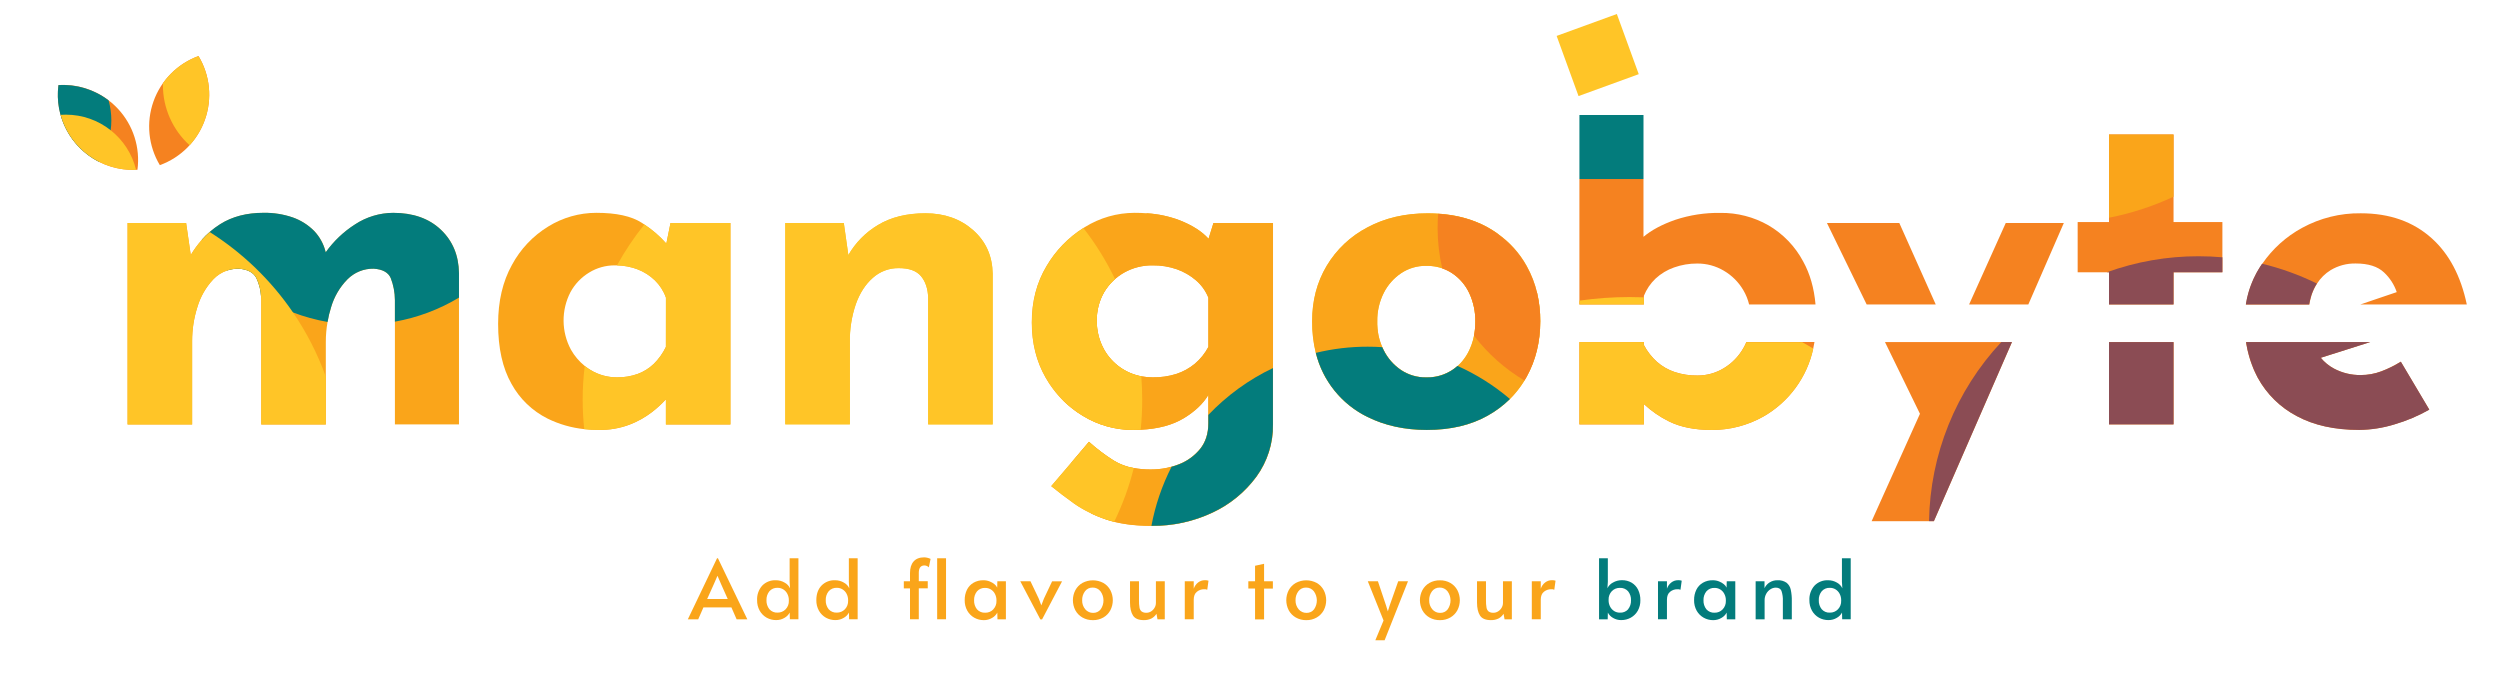
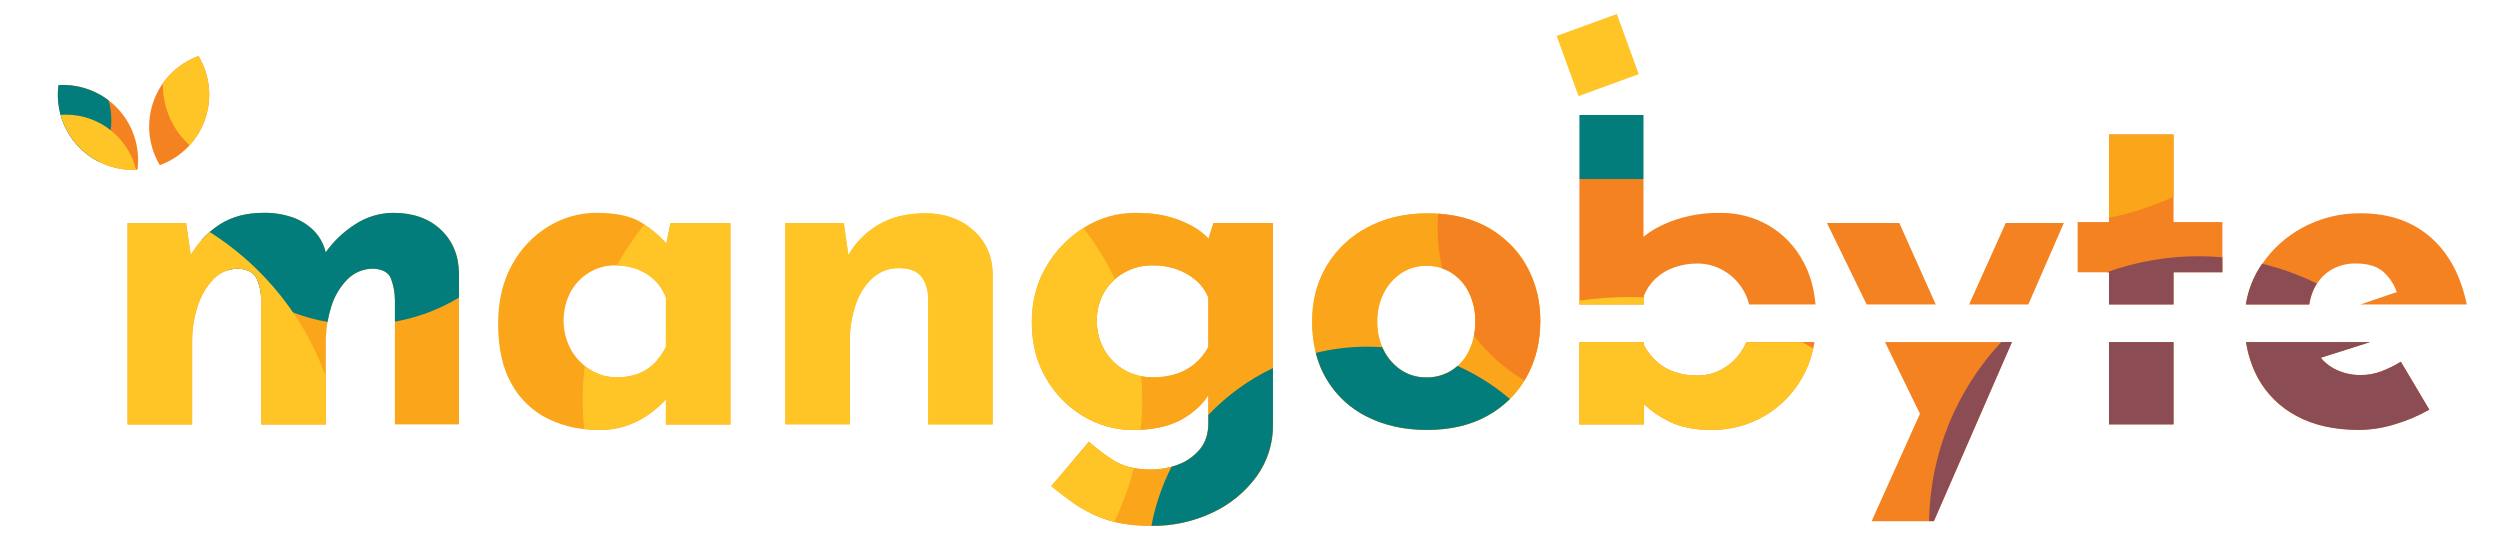
- <svg xmlns="http://www.w3.org/2000/svg" viewBox="0 560 1616.59 440">
+ <svg xmlns="http://www.w3.org/2000/svg" viewBox="0 560 1616.59 350">
  <defs>
    <style>.cls-1{fill:#faa51a;}.cls-2{fill:#037c7c;}.cls-3,.cls-4{fill:#ffc527;}.cls-3{isolation:isolate;}.cls-5{fill:#f58220;}.cls-6{fill:#8b4c54;}</style>
  </defs>
  <g id="Artwork">
    <path class="cls-1" d="M296.79,736.67v97.75H255.36V754a39.65,39.65,0,0,0-2.68-14.15q-2.38-5.52-11-6.11a23.3,23.3,0,0,0-17.13,7,42.94,42.94,0,0,0-10.44,17.88,68.91,68.91,0,0,0-2.3,9.56,73.11,73.11,0,0,0-1.12,13v53.34H168.93V754c0-.71-.06-1.41-.12-2.1a31.73,31.73,0,0,0-3-12.05q-2.84-5.52-11.47-6.11a23.38,23.38,0,0,0-7.38,1.13,22,22,0,0,0-9.16,5.87,44.92,44.92,0,0,0-10.14,17.73,71.91,71.91,0,0,0-3.42,22.06v53.94H82.5V704.18h37.85l3,20.71a66.23,66.23,0,0,1,7.2-9.85,55.61,55.61,0,0,1,5.05-5,54.86,54.86,0,0,1,6.86-5.09q11.63-7.32,28-7.31a55.47,55.47,0,0,1,18.93,3,36.61,36.61,0,0,1,13.86,8.8,30.21,30.21,0,0,1,7.4,13.74,68.49,68.49,0,0,1,19-18.07,45.34,45.34,0,0,1,24.59-7.45q19.36,0,30.85,10.88T296.79,736.67Z" />
    <path class="cls-2" d="M296.79,736.67v15.78A122.38,122.38,0,0,1,255.36,768V754a39.65,39.65,0,0,0-2.68-14.15q-2.38-5.52-11-6.11a23.3,23.3,0,0,0-17.13,7,42.94,42.94,0,0,0-10.44,17.88,68.91,68.91,0,0,0-2.3,9.56,122.14,122.14,0,0,1-43-16.28,31.73,31.73,0,0,0-3-12.05q-2.84-5.52-11.47-6.11a23.38,23.38,0,0,0-7.38,1.13A123.33,123.33,0,0,1,130.5,715a55.61,55.61,0,0,1,5.05-5,54.86,54.86,0,0,1,6.86-5.09q11.63-7.32,28-7.31a55.47,55.47,0,0,1,18.93,3,36.61,36.61,0,0,1,13.86,8.8,30.21,30.21,0,0,1,7.4,13.74,68.49,68.49,0,0,1,19-18.07,45.34,45.34,0,0,1,24.59-7.45q19.36,0,30.85,10.88T296.79,736.67Z" />
    <path class="cls-3" d="M210.66,803.52v30.9H168.93V754c0-.71-.06-1.41-.12-2.1a31.73,31.73,0,0,0-3-12.05q-2.84-5.52-11.47-6.11a23.38,23.38,0,0,0-7.38,1.13,22,22,0,0,0-9.16,5.87,44.92,44.92,0,0,0-10.14,17.73,71.91,71.91,0,0,0-3.42,22.06v53.94H82.5V704.18h37.85l3,20.71a66.23,66.23,0,0,1,7.2-9.85,55.61,55.61,0,0,1,5.05-5,184.8,184.8,0,0,1,53.87,52A183.88,183.88,0,0,1,210.66,803.52Z" />
    <path class="cls-1" d="M433.58,704.18l-2.7,13.31a72.53,72.53,0,0,0-14.22-12.33c-.55-.38-1.13-.76-1.71-1.13q-10-6.42-29.36-6.41a59.16,59.16,0,0,0-31,8.8,65.25,65.25,0,0,0-23.55,24.88q-8.94,16.1-8.94,38.15,0,23.53,8.64,38.75a54.35,54.35,0,0,0,23.4,22.5,70.1,70.1,0,0,0,23.63,6.79,81,81,0,0,0,9.3.51,53.72,53.72,0,0,0,20.12-3.43,57.36,57.36,0,0,0,14.31-8,68.82,68.82,0,0,0,8.79-8c.1-.12.21-.22.3-.34v16.28h41.72V704.18Zm-3,80.17a39.3,39.3,0,0,1-7.75,10.88,30,30,0,0,1-10.44,6.56A37.87,37.87,0,0,1,399,804a32.64,32.64,0,0,1-17.13-4.76,35.42,35.42,0,0,1-3.76-2.61,36.61,36.61,0,0,1-8.91-10.51,39.86,39.86,0,0,1-.3-37.25A33.58,33.58,0,0,1,381,736.22a31.27,31.27,0,0,1,16.54-4.62c.48,0,1,0,1.43,0a39.5,39.5,0,0,1,13.18,2.5,33,33,0,0,1,11.32,7.16,29.06,29.06,0,0,1,7.16,11.17Z" />
    <path class="cls-4" d="M641.91,737v97.45H600.18v-82q-.28-8.64-4.62-13.86t-14.45-5.21a24.54,24.54,0,0,0-16.69,6.26q-7.15,6.26-11,17a72.67,72.67,0,0,0-3.87,24.73v53H507.79V704.18h37.85l2.94,20.76a53.56,53.56,0,0,1,19.12-19.42q12.51-7.59,30.69-7.6,18.5,0,30.85,10.88T641.91,737Z" />
    <path class="cls-1" d="M784.67,704.18l-3.19,10.21q-6.26-7-18.42-11.85a72.14,72.14,0,0,0-21.4-4.62c-2.56-.21-5.22-.3-8-.3a61.1,61.1,0,0,0-32.19,9.24c-.32.21-.65.41-1,.61a72.46,72.46,0,0,0-23.75,24.58q-9.56,15.93-9.54,36.51,0,20,8.94,35.61,1,1.68,2,3.27l.55.85c.42.64.85,1.26,1.3,1.87a63.62,63.62,0,0,0,5.17,6.44c.27.3.54.6.84.9h0c.52.57,1.06,1.12,1.61,1.65.31.32.63.63,1,.93s.56.54.84.79a3.17,3.17,0,0,0,.39.34c.23.22.47.43.71.64s.24.21.36.32a1.53,1.53,0,0,0,.16.11,2.19,2.19,0,0,0,.23.21c.32.29.65.57,1,.82s1,.78,1.46,1.16.81.62,1.21.91.82.61,1.23.9.5.36.75.52c1.06.73,2.15,1.43,3.26,2.1A61.89,61.89,0,0,0,732.81,838c1.61,0,3.19,0,4.74-.1q17-.81,28-7.5,10.78-6.55,15.8-15v18.39q0,9.84-5.22,16.39a32.85,32.85,0,0,1-13.71,10,41.07,41.07,0,0,1-4.88,1.63.45.45,0,0,1-.11,0c-.77.23-1.56.42-2.37.59-.43.11-.88.2-1.32.28a3.11,3.11,0,0,1-.44.07c-.4.09-.8.15-1.2.21l-1.11.17-1.69.19c-.29,0-.59.06-.88.07-.61.06-1.26.09-1.88.12-.81,0-1.63.06-2.45.06a59.63,59.63,0,0,1-11-.94,35.73,35.73,0,0,1-13-4.87,117.08,117.08,0,0,1-15.94-12.07L692.87,859l-13.11,15.35q6.54,5.37,14.9,11.33c.61.43,1.25.86,1.89,1.28.37.24.75.49,1.12.71.55.36,1.12.7,1.68,1a3.4,3.4,0,0,0,.3.18l1.18.67.42.23,1,.52c.32.18.65.35,1,.52.76.39,1.55.76,2.34,1.13.48.24,1,.46,1.46.69.75.32,1.49.65,2.27,1,.51.22,1,.43,1.56.62a2,2,0,0,0,.38.15c.44.18.89.36,1.35.52.82.31,1.66.61,2.51.91,1.71.6,3.51,1.12,5.4,1.58,1.38.34,2.81.66,4.27.91,1.29.25,2.6.48,4,.66.95.13,1.95.26,2.95.37l3.05.28c.57,0,1.13.09,1.71.12,2.6.16,5.31.25,8.11.25h.18a89.52,89.52,0,0,0,39.19-8.49,74,74,0,0,0,28.47-23.25,56,56,0,0,0,10.73-33.83V704.18ZM772.6,795.23a36.61,36.61,0,0,1-11.92,6.56A48.5,48.5,0,0,1,745.33,804a38.48,38.48,0,0,1-7.37-.68A35,35,0,0,1,714,786.14a37.24,37.24,0,0,1-4.77-18.77A35.62,35.62,0,0,1,714,748.89a35.14,35.14,0,0,1,13-12.67,36.71,36.71,0,0,1,18.33-4.62A45.9,45.9,0,0,1,761,734.13a39,39,0,0,1,12.37,7.16,29.13,29.13,0,0,1,8,11.17v31.89A36.73,36.73,0,0,1,772.6,795.23Z" />
    <path class="cls-4" d="M994,749.63a67.31,67.31,0,0,0-6.79-17.73A62.4,62.4,0,0,0,968.32,711a68,68,0,0,0-6.32-4c-.58-.33-1.16-.64-1.76-.94-.26-.15-.55-.28-.83-.41-.48-.24-1-.48-1.45-.7-.76-.36-1.53-.7-2.32-1-.55-.24-1.1-.46-1.65-.67s-1.23-.48-1.84-.69c-.46-.18-.94-.34-1.41-.49-1.75-.6-3.52-1.12-5.34-1.57l-1.94-.46c-.76-.18-1.53-.34-2.32-.49-.31-.07-.64-.13-1-.18s-.77-.15-1.18-.21-.79-.13-1.17-.18c-1-.16-2-.29-3.07-.41-.84-.11-1.69-.2-2.54-.27s-1.49-.12-2.25-.16c-1.08-.08-2.2-.14-3.32-.17s-2.24-.06-3.38-.06q-22.07,0-39,9.09a66.44,66.44,0,0,0-26.37,24.89q-9.39,15.79-9.39,35.76a83.89,83.89,0,0,0,2.38,20.52h0c.55,2.16,1.19,4.27,1.92,6.31.25.68.51,1.35.78,2s.49,1.23.76,1.84a.68.68,0,0,0,.1.24c.27.62.55,1.25.85,1.86.21.43.42.86.64,1.29.64,1.3,1.34,2.55,2.09,3.77a62.58,62.58,0,0,0,26.37,24.15q16.83,8.33,38.3,8.34,23,0,39.34-9.24A66.57,66.57,0,0,0,976.37,818l.15-.16c.38-.37.76-.76,1.11-1.15.15-.15.29-.28.42-.43.36-.39.72-.78,1.06-1.18.66-.74,1.3-1.49,1.91-2.26.74-.93,1.47-1.88,2.16-2.85.1-.15.21-.28.3-.43.4-.57.79-1.13,1.16-1.72s.62-1,.94-1.47a1.91,1.91,0,0,0,.16-.27c.51-.8,1-1.64,1.45-2.47Q996,787.64,996,767.66A78.45,78.45,0,0,0,994,749.63Zm-51.81,47.24c-.3.27-.6.52-.91.76s-.72.57-1.09.84l-1.12.79a30,30,0,0,1-17,4.76A28.42,28.42,0,0,1,906,799.26a33.43,33.43,0,0,1-11.32-13c-.3-.6-.59-1.19-.84-1.79h0a1.39,1.39,0,0,1-.12-.28c-.23-.51-.44-1-.63-1.57s-.42-1.11-.6-1.68c-.13-.37-.23-.73-.34-1.1s-.22-.76-.31-1.13a4.58,4.58,0,0,1-.14-.56c-.13-.5-.25-1-.35-1.56s-.26-1.3-.35-2l0-.27c-.09-.67-.18-1.34-.24-2-.07-.84-.13-1.67-.16-2.52,0-.63,0-1.27,0-1.91a39.48,39.48,0,0,1,4.18-18.48A33.66,33.66,0,0,1,906,736.67a28.35,28.35,0,0,1,16.09-4.77c.48,0,1,0,1.42,0s.92,0,1.37.07.82.06,1.21.11l1.47.19c.44.06.87.13,1.29.22a32.53,32.53,0,0,1,3.74,1c.13,0,.28.09.41.15.45.15.87.31,1.3.49s.85.35,1.25.56h0l.84.42c.47.22.93.49,1.4.76s.85.5,1.26.79a31.42,31.42,0,0,1,11,12.81A42.15,42.15,0,0,1,954,768q0,1.18-.06,2.34c0,.64-.06,1.27-.12,1.89a.22.22,0,0,1,0,.11c0,.22,0,.43-.06.65a4.78,4.78,0,0,1-.09.76c-.06.5-.12,1-.19,1.46s-.19,1.23-.31,1.84a39.73,39.73,0,0,1-1.72,6.14c-.39,1.07-.83,2.11-1.31,3.14-.28.58-.57,1.16-.86,1.71-.12.21-.23.42-.35.62-.26.47-.55,1-.83,1.4l-.16.25c-.35.54-.71,1.07-1.09,1.58a3.4,3.4,0,0,1-.23.3c-.32.44-.67.88-1,1.29-.17.21-.36.42-.54.63s-.39.45-.6.66-.4.43-.61.64-.7.7-1.07,1a2.18,2.18,0,0,0-.22.21C942.39,796.68,942.29,796.78,942.17,796.87Z" />
    <path class="cls-5" d="M1166,729.07a59.37,59.37,0,0,0-22.5-23.4,61.17,61.17,0,0,0-31-8,88.36,88.36,0,0,0-29.2,4.47q-12.81,4.47-20.57,11V675.76h-41.43v81.11H1063v-5.6a31.57,31.57,0,0,1,7.6-11.18,34.2,34.2,0,0,1,11.92-7.15,44.11,44.11,0,0,1,15-2.53,33.25,33.25,0,0,1,17.14,4.62,35.26,35.26,0,0,1,12.67,12.66,33.32,33.32,0,0,1,3.71,9.18h42.94Q1172.6,741,1166,729.07Zm-36.75,52.14a31.6,31.6,0,0,1-1.84,3.74,35.69,35.69,0,0,1-12.67,13.11,32.55,32.55,0,0,1-17.14,4.77,45,45,0,0,1-14.6-2.23,33.67,33.67,0,0,1-11.48-6.56,39.3,39.3,0,0,1-8.49-10.88v-1.95h-41.73v53.21H1063V821.28a67.22,67.22,0,0,0,16.24,11.21q11.17,5.52,27.57,5.51a67.45,67.45,0,0,0,33.38-8.64,66.92,66.92,0,0,0,32.31-44c.31-1.37.58-2.78.8-4.2Z" />
    <rect class="cls-2" x="1021.31" y="634.36" width="41.43" height="41.4" />
    <rect class="cls-4" x="1012.41" y="574.89" width="41.43" height="41.4" transform="translate(-141.4 389.27) rotate(-20)" />
    <polygon class="cls-5" points="1251.71 756.87 1207.05 756.87 1181.36 704.18 1228.15 704.18 1251.71 756.87" />
    <polygon class="cls-5" points="1300.98 781.21 1250.51 897.01 1210.27 897.01 1241.51 827.57 1218.91 781.21 1300.98 781.21" />
    <polygon class="cls-5" points="1334.55 704.18 1311.59 756.87 1273.29 756.87 1297 704.18 1334.55 704.18" />
    <rect class="cls-5" x="1363.76" y="781.21" width="41.73" height="53.22" />
    <polygon class="cls-5" points="1437.08 703.59 1437.08 736.07 1405.49 736.07 1405.49 756.87 1363.76 756.87 1363.76 736.07 1343.49 736.07 1343.49 703.59 1363.76 703.59 1363.76 646.96 1405.49 646.96 1405.49 703.59 1437.08 703.59" />
    <path class="cls-5" d="M1595.12,756.87q-5.82-27.6-22.58-42.7-18-16.26-46-16.25a77,77,0,0,0-37.85,9.39,74.3,74.3,0,0,0-25.85,23.28c-.44.62-.85,1.26-1.27,1.9s-.61,1-.89,1.46c0,0-.06.06-.06.09-.32.51-.62,1-.91,1.55s-.45.79-.66,1.18c-.66,1.22-1.28,2.48-1.85,3.73-.15.31-.28.62-.41,1s-.29.63-.41.94c-.27.64-.52,1.3-.77,1.94-.18.46-.34.92-.51,1.4s-.36,1-.52,1.55-.33,1-.48,1.55c-.1.34-.19.67-.28,1s-.18.62-.25.95-.2.82-.3,1.22a1,1,0,0,0-.09.34c-.09.38-.18.75-.25,1.14-.24,1.11-.45,2.25-.63,3.39h41c0-.32.1-.65.16-1s.13-.65.21-1a1.5,1.5,0,0,1,.09-.42c.07-.35.15-.71.25-1.07a3.29,3.29,0,0,1,.15-.56c.12-.48.27-1,.4-1.42a.32.32,0,0,1,0-.09c.09-.3.2-.6.3-.89a13.07,13.07,0,0,1,.45-1.24q.15-.4.33-.81c.19-.5.41-1,.65-1.5a32.89,32.89,0,0,1,2-3.56,27.34,27.34,0,0,1,8.76-8.66,30.3,30.3,0,0,1,16.24-4.32q12.22,0,18.33,5.81a31.07,31.07,0,0,1,8.2,12.7l-23.58,8Zm-42.7,37a71.25,71.25,0,0,1-12.67,6.26,37.65,37.65,0,0,1-13.26,2.38,35.76,35.76,0,0,1-17.28-4.17,28.8,28.8,0,0,1-8.57-7l32-10.16h-80.3l.18,1.12c0,.27.09.55.15.82.34,2,.78,4,1.3,5.87.09.37.19.74.3,1.12.19.71.4,1.41.62,2.11l.43,1.31c.15.44.3.85.45,1.28s.27.79.43,1.18c.09.23.17.45.27.67a.43.43,0,0,0,.06.18,5.32,5.32,0,0,0,.26.61.17.17,0,0,0,0,.11c.15.38.31.77.48,1.14s.32.76.5,1.15c.38.82.76,1.64,1.17,2.45s.68,1.34,1,2a61.09,61.09,0,0,0,25.18,24.74q16.55,8.94,40.39,8.94a80.21,80.21,0,0,0,22.8-3.58,105.18,105.18,0,0,0,22.5-9.53Z" />
    <path class="cls-4" d="M472.32,704.18V834.42H430.6V818.14c-.09.12-.2.22-.3.34a68.82,68.82,0,0,1-8.79,8,57.36,57.36,0,0,1-14.31,8A53.72,53.72,0,0,1,387.08,838a81,81,0,0,1-9.3-.51,184,184,0,0,1-1-19,178.23,178.23,0,0,1,1.32-21.8,36.47,36.47,0,0,0,3.76,2.61A32.64,32.64,0,0,0,399,804a38,38,0,0,0,13.42-2.23,29.93,29.93,0,0,0,10.43-6.56,39.3,39.3,0,0,0,7.75-10.88V752.46a29.06,29.06,0,0,0-7.16-11.17,33,33,0,0,0-11.32-7.16,39.5,39.5,0,0,0-13.18-2.5,183.16,183.16,0,0,1,17.72-26.47,72.53,72.53,0,0,1,14.22,12.33l2.7-13.31Z" />
    <path class="cls-4" d="M641.91,737v97.45H600.18v-82q-.28-8.64-4.62-13.86t-14.45-5.21a24.54,24.54,0,0,0-16.69,6.26q-7.15,6.26-11,17a72.67,72.67,0,0,0-3.87,24.73v53H507.79V704.18h37.85l2.94,20.76a53.56,53.56,0,0,1,19.12-19.42q12.51-7.59,30.69-7.6,18.5,0,30.85,10.88T641.91,737Z" />
    <path class="cls-1" d="M784.67,704.18l-3.19,10.21q-6.26-7-18.42-11.85a72.14,72.14,0,0,0-21.4-4.62,160.63,160.63,0,0,0-54,120.22c0,.34,0,.68,0,1,.31.32.63.63,1,.93s.56.54.84.79a3.17,3.17,0,0,0,.39.34c.4.37.82.73,1.23,1.07a2.19,2.19,0,0,0,.23.21c.32.29.65.57,1,.82s1,.78,1.46,1.16.81.62,1.21.91.82.61,1.23.9.5.36.75.52c1.06.73,2.15,1.43,3.26,2.1A61.89,61.89,0,0,0,732.81,838c1.61,0,3.19,0,4.74-.1q17-.81,28-7.5,10.78-6.55,15.8-15v18.39q0,9.84-5.22,16.39a32.85,32.85,0,0,1-13.71,10,41.07,41.07,0,0,1-4.88,1.63.45.45,0,0,1-.11,0c-.77.23-1.56.42-2.37.59l-1.32.28a3.11,3.11,0,0,1-.44.07q-.6.12-1.2.21l-1.11.17-1.69.19c-.29,0-.59.06-.88.07-.61.06-1.26.09-1.88.12-.81,0-1.63.06-2.45.06a59.63,59.63,0,0,1-11-.94,35.73,35.73,0,0,1-13-4.87,117.08,117.08,0,0,1-15.94-12.07L692.87,859a159.25,159.25,0,0,0,12.68,33c.48.24,1,.46,1.46.69.75.32,1.49.65,2.27,1,.51.22,1,.43,1.56.62a2,2,0,0,0,.38.15c.44.18.89.36,1.35.52.82.31,1.66.61,2.51.91,1.71.6,3.51,1.12,5.4,1.58,1.38.34,2.81.66,4.27.91,1.29.25,2.6.48,4,.66.95.13,1.95.26,2.95.37l3.05.28c.57,0,1.13.09,1.71.12,2.6.16,5.31.25,8.11.25h.18a89.52,89.52,0,0,0,39.19-8.49,74,74,0,0,0,28.47-23.25,56,56,0,0,0,10.73-33.83V704.18ZM772.6,795.23a36.61,36.61,0,0,1-11.92,6.56A48.5,48.5,0,0,1,745.33,804a38.48,38.48,0,0,1-7.37-.68A35,35,0,0,1,714,786.14a37.24,37.24,0,0,1-4.77-18.77A35.62,35.62,0,0,1,714,748.89a35.14,35.14,0,0,1,13-12.67,36.71,36.71,0,0,1,18.33-4.62A45.9,45.9,0,0,1,761,734.13a39,39,0,0,1,12.37,7.16,29.13,29.13,0,0,1,8,11.17v31.89A36.73,36.73,0,0,1,772.6,795.23Z" />
    <path class="cls-4" d="M738.59,818.45a183.91,183.91,0,0,1-1,19.45c-1.55.07-3.13.1-4.74.1a61.89,61.89,0,0,1-32.64-9.09,67.57,67.57,0,0,1-24-24.74q-8.94-15.64-8.94-35.61,0-20.56,9.54-36.51a72.55,72.55,0,0,1,23.75-24.58,179.92,179.92,0,0,1,20.45,33,33.93,33.93,0,0,0-7,8.39,35.61,35.61,0,0,0-4.76,18.48A37.23,37.23,0,0,0,714,786.14,35,35,0,0,0,738,803.34Q738.59,810.81,738.59,818.45Z" />
    <path class="cls-4" d="M720.14,857.82a35.73,35.73,0,0,0,13,4.87,179.09,179.09,0,0,1-12.65,34.71c-1.9-.46-3.7-1-5.41-1.58a80.53,80.53,0,0,1-20.42-10.13q-8.34-6-14.9-11.33l24.44-28.61A117.08,117.08,0,0,0,720.14,857.82Z" />
    <path class="cls-1" d="M994,749.63A160.15,160.15,0,0,0,968.32,711a68,68,0,0,0-6.32-4c-.58-.33-1.16-.64-1.76-.94-.26-.15-.55-.28-.83-.41-.48-.24-1-.48-1.45-.7-.76-.36-1.53-.7-2.32-1-.55-.24-1.1-.46-1.65-.67s-1.23-.48-1.84-.69c-.46-.18-.94-.34-1.41-.49-1.75-.6-3.52-1.12-5.34-1.57l-1.94-.46c-.76-.18-1.53-.34-2.32-.49-.31-.07-.64-.13-1-.18s-.77-.15-1.18-.21-.79-.13-1.17-.18c-1-.16-2-.29-3.07-.41-.84-.11-1.69-.2-2.54-.27s-1.49-.12-2.25-.16c-1.08-.08-2.2-.14-3.32-.17s-2.24-.06-3.38-.06q-22.07,0-39,9.09a66.44,66.44,0,0,0-26.37,24.89q-9.39,15.79-9.39,35.76a83.89,83.89,0,0,0,2.38,20.52h0c.55,2.16,1.19,4.27,1.92,6.31.25.68.51,1.35.78,2s.49,1.23.76,1.84a.68.68,0,0,0,.1.24c.27.62.55,1.25.85,1.86.21.43.42.86.64,1.29.64,1.3,1.34,2.55,2.09,3.77a62.58,62.58,0,0,0,26.37,24.15q16.83,8.33,38.3,8.34,23,0,39.34-9.24A66.57,66.57,0,0,0,976.37,818l.15-.16c.38-.37.76-.76,1.11-1.15.15-.15.29-.28.42-.43.36-.39.72-.78,1.06-1.18.66-.74,1.3-1.49,1.91-2.26.74-.93,1.47-1.88,2.16-2.85.1-.15.21-.28.3-.43.4-.57.79-1.13,1.16-1.72s.62-1,.94-1.47a1.91,1.91,0,0,0,.16-.27c.51-.8,1-1.64,1.45-2.47Q996,787.64,996,767.66A78.45,78.45,0,0,0,994,749.63Zm-51.81,47.24c-.3.27-.6.52-.91.76s-.72.57-1.09.84l-1.12.79a30,30,0,0,1-17,4.76A28.42,28.42,0,0,1,906,799.26a33.43,33.43,0,0,1-11.32-13c-.3-.6-.59-1.19-.84-1.79h0a1.39,1.39,0,0,1-.12-.28c-.23-.51-.44-1-.63-1.57s-.42-1.11-.6-1.68c-.13-.37-.23-.73-.34-1.1s-.22-.76-.31-1.13a4.58,4.58,0,0,1-.14-.56c-.13-.5-.25-1-.35-1.56s-.26-1.3-.35-2l0-.27c-.09-.67-.18-1.34-.24-2-.07-.84-.13-1.67-.16-2.52,0-.63,0-1.27,0-1.91a39.48,39.48,0,0,1,4.18-18.48A33.66,33.66,0,0,1,906,736.67a28.35,28.35,0,0,1,16.09-4.77c.48,0,1,0,1.42,0s.92,0,1.37.07.81.06,1.21.11l1.47.19c.44.06.87.13,1.29.22a32.53,32.53,0,0,1,3.74,1c.13,0,.28.09.41.15.45.15.87.31,1.3.49s.85.35,1.25.56h0l.84.42c.47.22.93.49,1.4.76s.85.5,1.26.79a31.42,31.42,0,0,1,11,12.81A42.15,42.15,0,0,1,954,768q0,1.18-.06,2.34c0,.64-.06,1.27-.12,1.89a.22.22,0,0,1,0,.11c0,.22,0,.43-.06.65a4.78,4.78,0,0,1-.09.76c-.06.5-.12,1-.19,1.46s-.19,1.23-.31,1.84a39.73,39.73,0,0,1-1.72,6.14c-.39,1.07-.82,2.11-1.31,3.14-.28.58-.57,1.16-.86,1.71-.12.21-.23.42-.35.62-.26.47-.55,1-.83,1.4l-.16.25c-.35.54-.71,1.07-1.09,1.58a3.4,3.4,0,0,1-.23.3c-.32.44-.67.88-1,1.29-.17.21-.36.42-.54.63s-.39.45-.6.66-.4.43-.61.64-.7.68-1.07,1a2.18,2.18,0,0,0-.22.21C942.39,796.68,942.29,796.78,942.17,796.87Z" />
    <path class="cls-5" d="M996,767.66q0,20-8.79,35.92c-.46.83-.94,1.67-1.45,2.47a114.51,114.51,0,0,1-32.63-29,47.28,47.28,0,0,0,.85-9,42.15,42.15,0,0,0-3.88-18.48,31.42,31.42,0,0,0-11-12.81,27.35,27.35,0,0,0-6.49-3.18,114.93,114.93,0,0,1-3-26q0-4.71.37-9.32,18.15,1.15,32,8.86a66.71,66.71,0,0,1,6.32,4,62.4,62.4,0,0,1,18.87,20.94A67.31,67.31,0,0,1,994,749.63,78.45,78.45,0,0,1,996,767.66Z" />
    <path class="cls-4" d="M1063,756.87h-41.73v-2.48a230.34,230.34,0,0,1,32.47-2.3q4.65,0,9.26.18Z" />
    <path class="cls-4" d="M1172.54,785.41a66.92,66.92,0,0,1-32.31,44,67.45,67.45,0,0,1-33.38,8.64q-16.38,0-27.57-5.51A67.22,67.22,0,0,1,1063,821.28v13.14h-41.73V781.21H1063v1.95a39.3,39.3,0,0,0,8.49,10.88A33.67,33.67,0,0,0,1083,800.6a45,45,0,0,0,14.6,2.23,32.55,32.55,0,0,0,17.14-4.77A35.69,35.69,0,0,0,1127.42,785a31.6,31.6,0,0,0,1.84-3.74h36.11C1167.78,782.57,1170.18,784,1172.54,785.41Z" />
    <path class="cls-6" d="M1301,781.21,1250.51,897h-3.12a173.52,173.52,0,0,1,46.7-115.8Z" />
    <rect class="cls-6" x="1363.76" y="781.21" width="41.73" height="53.22" />
    <path class="cls-6" d="M1437.08,726.38v9.69h-31.59v20.8h-41.73v-20.8h-1.46a173.65,173.65,0,0,1,59.34-10.37C1426.84,725.7,1432,725.92,1437.08,726.38Z" />
    <path class="cls-6" d="M1493.22,756.87h-41c.18-1.14.39-2.28.63-3.39.07-.39.16-.76.25-1.14a1,1,0,0,1,.09-.34c.1-.4.19-.82.3-1.22s.16-.64.25-.95.18-.66.28-1c.15-.52.3-1,.48-1.55s.34-1,.52-1.55.33-.94.51-1.4c.25-.64.5-1.3.77-1.94.12-.31.26-.63.41-.94s.26-.64.41-1c.57-1.25,1.19-2.51,1.85-3.73.21-.39.43-.79.66-1.18s.59-1,.91-1.55c0,0,0-.06.06-.09.28-.49.58-1,.89-1.46s.83-1.28,1.27-1.9a171.88,171.88,0,0,1,35.42,12.8,32.89,32.89,0,0,0-2,3.56c-.24.49-.46,1-.65,1.5q-.18.4-.33.81a13.07,13.07,0,0,0-.45,1.24c-.1.29-.21.59-.3.89a.32.32,0,0,0,0,.09c-.15.46-.28.94-.4,1.42a3.29,3.29,0,0,0-.15.56,9.77,9.77,0,0,0-.25,1.07,1.5,1.5,0,0,0-.09.42,9.59,9.59,0,0,0-.21,1C1493.32,756.22,1493.26,756.55,1493.22,756.87Z" />
    <path class="cls-6" d="M1570.9,824.89a105.18,105.18,0,0,1-22.5,9.53,80.21,80.21,0,0,1-22.8,3.58q-23.85,0-40.39-8.94A61.09,61.09,0,0,1,1460,804.32c-.36-.65-.72-1.32-1-2s-.79-1.63-1.17-2.45c-.18-.39-.35-.76-.5-1.15s-.33-.76-.48-1.14a.17.17,0,0,1,0-.11,5.32,5.32,0,0,1-.26-.61.43.43,0,0,1-.06-.18c-.1-.22-.18-.44-.27-.67-.16-.39-.29-.79-.43-1.18s-.3-.84-.45-1.28l-.43-1.31c-.22-.7-.43-1.4-.62-2.11-.11-.38-.21-.75-.3-1.12-.52-1.92-1-3.88-1.3-5.87-.06-.27-.1-.55-.15-.82l-.18-1.12h80.3l-32,10.16a28.8,28.8,0,0,0,8.57,7,35.76,35.76,0,0,0,17.28,4.17,37.65,37.65,0,0,0,13.26-2.38,71.25,71.25,0,0,0,12.67-6.26Z" />
    <path class="cls-1" d="M1405.49,647v40.19a181.45,181.45,0,0,1-41.73,13.6V647Z" />
    <path class="cls-2" d="M823.12,798v36.4a56,56,0,0,1-10.73,33.83,74,74,0,0,1-28.47,23.25A89.52,89.52,0,0,1,744.73,900h-.18a141.48,141.48,0,0,1,13-38.15,41.84,41.84,0,0,0,4.89-1.63,33,33,0,0,0,13.71-10q5.21-6.56,5.21-16.39V828.3A142.5,142.5,0,0,1,823.12,798Z" />
    <path class="cls-2" d="M976.37,818A66.57,66.57,0,0,1,962,828.76Q945.62,838,922.66,838q-21.45,0-38.3-8.34a62.8,62.8,0,0,1-33.51-41.48,141.22,141.22,0,0,1,33.51-4c3.18,0,6.32.1,9.44.31h0c.26.6.54,1.19.84,1.79a33.43,33.43,0,0,0,11.32,13,28.45,28.45,0,0,0,16.1,4.76,28.92,28.92,0,0,0,20.43-7.43A141.45,141.45,0,0,1,976.37,818Z" />
    <path class="cls-5" d="M88.88,669.8q-.45,0-.9,0A48.53,48.53,0,0,1,37.82,615,48.53,48.53,0,0,1,88.88,669.8Z" />
    <path class="cls-5" d="M132.5,637.42a48.42,48.42,0,0,1-29.14,29.37,48.51,48.51,0,0,1,25-70.54A48.36,48.36,0,0,1,132.5,637.42Z" />
    <path class="cls-2" d="M72,637.82a48.52,48.52,0,0,1-.43,6.42,47.28,47.28,0,0,1-7.78,20.32,48.59,48.59,0,0,1-26-49.52,48.52,48.52,0,0,1,32.43,9.89A47.65,47.65,0,0,1,72,637.82Z" />
    <path class="cls-4" d="M132.5,637.42a48.15,48.15,0,0,1-9.9,16.51,52.49,52.49,0,0,1-17.26-39c0-.38,0-.75,0-1.12a48.41,48.41,0,0,1,23-17.58A48.36,48.36,0,0,1,132.5,637.42Z" />
    <path class="cls-4" d="M88,669.83a48.51,48.51,0,0,1-48.82-35.57c1.12-.07,2.26-.12,3.4-.12A46.75,46.75,0,0,1,88,669.83Z" />
    <path class="cls-1" d="M464.25,921l19,39.49h-6.92l-3.38-7.73H454.86l-3.38,7.73h-6.71L463.66,921Zm-2.68,16.79-4.3,9.55h13.31l-4.24-9.49L464,932.42h-.1Z" />
    <path class="cls-1" d="M495.76,959.43a11.88,11.88,0,0,1-4.5-4.51,13.4,13.4,0,0,1-1.69-6.84,13.18,13.18,0,0,1,3.27-9.36,11.51,11.51,0,0,1,8.85-3.51,10.93,10.93,0,0,1,5.69,1.53,8,8,0,0,1,3.49,3.67l-.27-4.18V921h5.69v39.44h-5.53l-.11-4.35a8.35,8.35,0,0,1-3.32,3.41,10.23,10.23,0,0,1-5.42,1.47A12.41,12.41,0,0,1,495.76,959.43ZM508,954a7.53,7.53,0,0,0,2.1-5.55v-.38a8.77,8.77,0,0,0-1-4.13,7.22,7.22,0,0,0-2.63-2.84,6.84,6.84,0,0,0-3.65-1,6.54,6.54,0,0,0-5.31,2.23,8.62,8.62,0,0,0-1.88,5.76,8.76,8.76,0,0,0,1.86,5.82,6.52,6.52,0,0,0,5.33,2.23A7,7,0,0,0,508,954Z" />
    <path class="cls-1" d="M534.07,959.43a11.84,11.84,0,0,1-4.51-4.51,13.5,13.5,0,0,1-1.69-6.84q0-5.85,3.28-9.36a11.51,11.51,0,0,1,8.85-3.51,10.9,10.9,0,0,1,5.68,1.53,8,8,0,0,1,3.49,3.67l-.27-4.18V921h5.69v39.44h-5.53l-.1-4.35a8.31,8.31,0,0,1-3.33,3.41,10.23,10.23,0,0,1-5.42,1.47A12.37,12.37,0,0,1,534.07,959.43ZM546.33,954a7.57,7.57,0,0,0,2.09-5.55v-.38a8.65,8.65,0,0,0-1-4.13,7.22,7.22,0,0,0-2.63-2.84,6.8,6.8,0,0,0-3.64-1,6.54,6.54,0,0,0-5.31,2.23,8.57,8.57,0,0,0-1.88,5.76,8.81,8.81,0,0,0,1.85,5.82,6.52,6.52,0,0,0,5.34,2.23A7,7,0,0,0,546.33,954Z" />
    <path class="cls-1" d="M588.44,940.47h-4v-4.62h4v-5.31q0-4.83,2.33-7.48t6.84-2.66a10.42,10.42,0,0,1,4.14,1l-1.13,5.47a4.08,4.08,0,0,0-1.16-.83,3.56,3.56,0,0,0-1.68-.4q-3.6,0-3.65,4.66v5.53h5.79v4.62h-5.79v20h-5.69ZM606,921h5.74v39.44H606Z" />
    <path class="cls-1" d="M630,959.43a11.81,11.81,0,0,1-4.5-4.51,13.4,13.4,0,0,1-1.69-6.84,14.76,14.76,0,0,1,1.47-6.76,10.83,10.83,0,0,1,4.21-4.5,12.42,12.42,0,0,1,6.44-1.61,10.72,10.72,0,0,1,4,.75,11.27,11.27,0,0,1,3.17,1.85,5.91,5.91,0,0,1,1.72,2.17l.1-4.13h5.53v24.63H645l-.11-4.35a8.31,8.31,0,0,1-3.33,3.41,10.19,10.19,0,0,1-5.41,1.47A12.41,12.41,0,0,1,630,959.43Zm12.26-5.37a7.53,7.53,0,0,0,2.09-5.55v-.37a8.71,8.71,0,0,0-1-4.13,7.18,7.18,0,0,0-2.63-2.85,6.86,6.86,0,0,0-3.65-1,6.57,6.57,0,0,0-5.31,2.23,8.65,8.65,0,0,0-1.88,5.77,8.85,8.85,0,0,0,1.85,5.82,6.58,6.58,0,0,0,5.34,2.22A6.92,6.92,0,0,0,642.3,954.06Z" />
    <path class="cls-1" d="M659.74,935.85h6.59L671.65,947l1.71,4.45,1.72-4.45,5.26-11.11h6.44l-12.93,24.63h-1.13Z" />
    <path class="cls-1" d="M699.92,959.29a11.81,11.81,0,0,1-4.56-4.66,14.12,14.12,0,0,1,0-13,11.85,11.85,0,0,1,4.54-4.67,14.38,14.38,0,0,1,13.6,0,11.81,11.81,0,0,1,4.5,4.67,14.12,14.12,0,0,1,0,13,11.87,11.87,0,0,1-4.53,4.66,13,13,0,0,1-6.73,1.72A13.15,13.15,0,0,1,699.92,959.29ZM711.75,954a10,10,0,0,0-.14-11.66,6.19,6.19,0,0,0-5.09-2.39,5.93,5.93,0,0,0-4.91,2.36,9.28,9.28,0,0,0-1.85,5.9,8.62,8.62,0,0,0,2,5.77,6.42,6.42,0,0,0,5.1,2.33A5.89,5.89,0,0,0,711.75,954Z" />
    <path class="cls-1" d="M732.62,958c-1.28-2-1.91-4.8-1.91-8.37V935.85h5.8v12.34a25.23,25.23,0,0,0,.34,4.75,4,4,0,0,0,1.4,2.49,5.08,5.08,0,0,0,3.14.81,5.51,5.51,0,0,0,2.9-.86,6.79,6.79,0,0,0,2.27-2.34,6.08,6.08,0,0,0,.89-3.24V935.85h5.74v24.63h-4.72l-.65-3.6a8.5,8.5,0,0,1-3.35,3.11,10.62,10.62,0,0,1-4.85,1Q734.52,961,732.62,958Z" />
    <path class="cls-1" d="M766.12,935.85h5.79v4.83a8.4,8.4,0,0,1,2.79-4,7,7,0,0,1,4.4-1.5,5.79,5.79,0,0,1,2.36.32l-.8,5.85a4.26,4.26,0,0,0-2.09-.33,7.3,7.3,0,0,0-4.59,1.61c-1.38,1.08-2.07,2.79-2.07,5.15v12.67h-5.79Z" />
    <path class="cls-1" d="M811.56,940.57h-4.35v-4.72h4.35v-10l5.84-1.29v11.32h5.69v4.72H817.4v19.91h-5.84Z" />
    <path class="cls-1" d="M837.9,959.29a11.81,11.81,0,0,1-4.56-4.66,14.12,14.12,0,0,1,0-13,11.85,11.85,0,0,1,4.54-4.67,14.38,14.38,0,0,1,13.6,0,11.88,11.88,0,0,1,4.5,4.67,14.16,14.16,0,0,1,0,13,12,12,0,0,1-4.54,4.66,13,13,0,0,1-6.73,1.72A13.12,13.12,0,0,1,837.9,959.29ZM849.73,954a10.07,10.07,0,0,0-.14-11.66,6.19,6.19,0,0,0-5.09-2.39,5.93,5.93,0,0,0-4.91,2.36,9.23,9.23,0,0,0-1.85,5.9,8.62,8.62,0,0,0,2,5.77,6.41,6.41,0,0,0,5.1,2.33A5.89,5.89,0,0,0,849.73,954Z" />
    <path class="cls-1" d="M894.66,961.23l-10.2-25.38H891l5.26,15.67,1.17,3.8,1.19-3.8,5.52-15.67h6.33L895.35,974h-6Z" />
    <path class="cls-1" d="M924.32,959.29a11.87,11.87,0,0,1-4.56-4.66,14.08,14.08,0,0,1,0-13,11.75,11.75,0,0,1,4.53-4.67,13.35,13.35,0,0,1,6.81-1.71,13.2,13.2,0,0,1,6.79,1.71,11.81,11.81,0,0,1,4.5,4.67,14.08,14.08,0,0,1,0,13,12,12,0,0,1-4.54,4.66,13,13,0,0,1-6.73,1.72A13.15,13.15,0,0,1,924.32,959.29ZM936.15,954a10,10,0,0,0-.13-11.66,6.22,6.22,0,0,0-5.1-2.39,6,6,0,0,0-4.91,2.36,9.28,9.28,0,0,0-1.85,5.9,8.58,8.58,0,0,0,2,5.77,6.39,6.39,0,0,0,5.09,2.33A5.88,5.88,0,0,0,936.15,954Z" />
    <path class="cls-1" d="M957,958q-1.9-3-1.91-8.37V935.85h5.8v12.34a24.27,24.27,0,0,0,.35,4.75,4,4,0,0,0,1.39,2.49,5.1,5.1,0,0,0,3.14.81,5.49,5.49,0,0,0,2.9-.86A6.73,6.73,0,0,0,971,953a6.16,6.16,0,0,0,.88-3.24V935.85h5.74v24.63h-4.72l-.64-3.6a8.57,8.57,0,0,1-3.35,3.11,10.67,10.67,0,0,1-4.86,1Q958.92,961,957,958Z" />
    <path class="cls-1" d="M990.52,935.85h5.8v4.83a8.38,8.38,0,0,1,2.78-4,7,7,0,0,1,4.41-1.5,5.86,5.86,0,0,1,2.36.32l-.81,5.85a4.26,4.26,0,0,0-2.09-.33,7.32,7.32,0,0,0-4.59,1.61c-1.38,1.08-2.06,2.79-2.06,5.15v12.67h-5.8Z" />
    <path class="cls-2" d="M1043,959.54a8.22,8.22,0,0,1-3.3-3.41l-.11,4.35H1034V921h5.69v15.19l-.27,4.18a8,8,0,0,1,3.57-3.67,11.34,11.34,0,0,1,5.76-1.53,12.09,12.09,0,0,1,6.36,1.63,10.86,10.86,0,0,1,4.16,4.56,15.21,15.21,0,0,1,1.45,6.79,13.33,13.33,0,0,1-1.69,6.81,11.78,11.78,0,0,1-4.51,4.46,12.59,12.59,0,0,1-6.14,1.55A10,10,0,0,1,1043,959.54Zm9.79-5.58a8.66,8.66,0,0,0,1.87-5.77,8.76,8.76,0,0,0-1.85-5.82,6.62,6.62,0,0,0-5.39-2.23,7,7,0,0,0-5.15,2.12,7.6,7.6,0,0,0-2.09,5.55v.38a8.52,8.52,0,0,0,1,4.13,7.37,7.37,0,0,0,2.63,2.84,6.71,6.71,0,0,0,3.62,1A6.64,6.64,0,0,0,1052.81,954Z" />
    <path class="cls-2" d="M1072.12,935.85h5.79v4.83a8.4,8.4,0,0,1,2.79-4,7,7,0,0,1,4.4-1.5,5.79,5.79,0,0,1,2.36.32l-.8,5.85a4.28,4.28,0,0,0-2.1-.33,7.27,7.27,0,0,0-4.58,1.61c-1.38,1.08-2.07,2.79-2.07,5.15v12.67h-5.79Z" />
    <path class="cls-2" d="M1101.65,959.43a11.84,11.84,0,0,1-4.51-4.51,13.49,13.49,0,0,1-1.68-6.84,14.76,14.76,0,0,1,1.47-6.76,10.76,10.76,0,0,1,4.21-4.5,12.39,12.39,0,0,1,6.44-1.61,10.72,10.72,0,0,1,4,.75,11.41,11.41,0,0,1,3.17,1.85,5.77,5.77,0,0,1,1.71,2.17l.11-4.13h5.53v24.63h-5.48l-.1-4.35a8.31,8.31,0,0,1-3.33,3.41,10.2,10.2,0,0,1-5.42,1.47A12.4,12.4,0,0,1,1101.65,959.43Zm12.26-5.37a7.53,7.53,0,0,0,2.09-5.55v-.37a8.6,8.6,0,0,0-1-4.13,7.15,7.15,0,0,0-2.62-2.85,6.86,6.86,0,0,0-3.65-1,6.57,6.57,0,0,0-5.31,2.23,8.65,8.65,0,0,0-1.88,5.77,8.85,8.85,0,0,0,1.85,5.82,6.56,6.56,0,0,0,5.34,2.22A6.93,6.93,0,0,0,1113.91,954.06Z" />
    <path class="cls-2" d="M1135.26,935.85H1141l0,4.51a8.61,8.61,0,0,1,3.22-3.7,9.12,9.12,0,0,1,5.15-1.45,9.41,9.41,0,0,1,5.85,1.58,7.7,7.7,0,0,1,2.73,4.43,31.68,31.68,0,0,1,.7,7.4v11.86h-5.79v-11.7a18.16,18.16,0,0,0-.91-6.73c-.61-1.38-1.86-2.07-3.76-2.07a6.38,6.38,0,0,0-3.27,1,7.94,7.94,0,0,0-2.76,2.87,8.51,8.51,0,0,0-1.1,4.4v12.24h-5.8Z" />
    <path class="cls-2" d="M1176.22,959.43a11.84,11.84,0,0,1-4.51-4.51,13.5,13.5,0,0,1-1.69-6.84,13.19,13.19,0,0,1,3.28-9.36,11.51,11.51,0,0,1,8.85-3.51,11,11,0,0,1,5.69,1.53,8.06,8.06,0,0,1,3.48,3.67l-.26-4.18V921h5.68v39.44h-5.52l-.11-4.35a8.31,8.31,0,0,1-3.33,3.41,10.2,10.2,0,0,1-5.42,1.47A12.4,12.4,0,0,1,1176.22,959.43Zm12.26-5.42a7.57,7.57,0,0,0,2.09-5.55v-.38a8.76,8.76,0,0,0-1-4.13,7.29,7.29,0,0,0-2.63-2.84,6.86,6.86,0,0,0-3.65-1,6.54,6.54,0,0,0-5.31,2.23,8.57,8.57,0,0,0-1.88,5.76,8.81,8.81,0,0,0,1.85,5.82,6.52,6.52,0,0,0,5.34,2.23A7,7,0,0,0,1188.48,954Z" />
  </g>
</svg>
